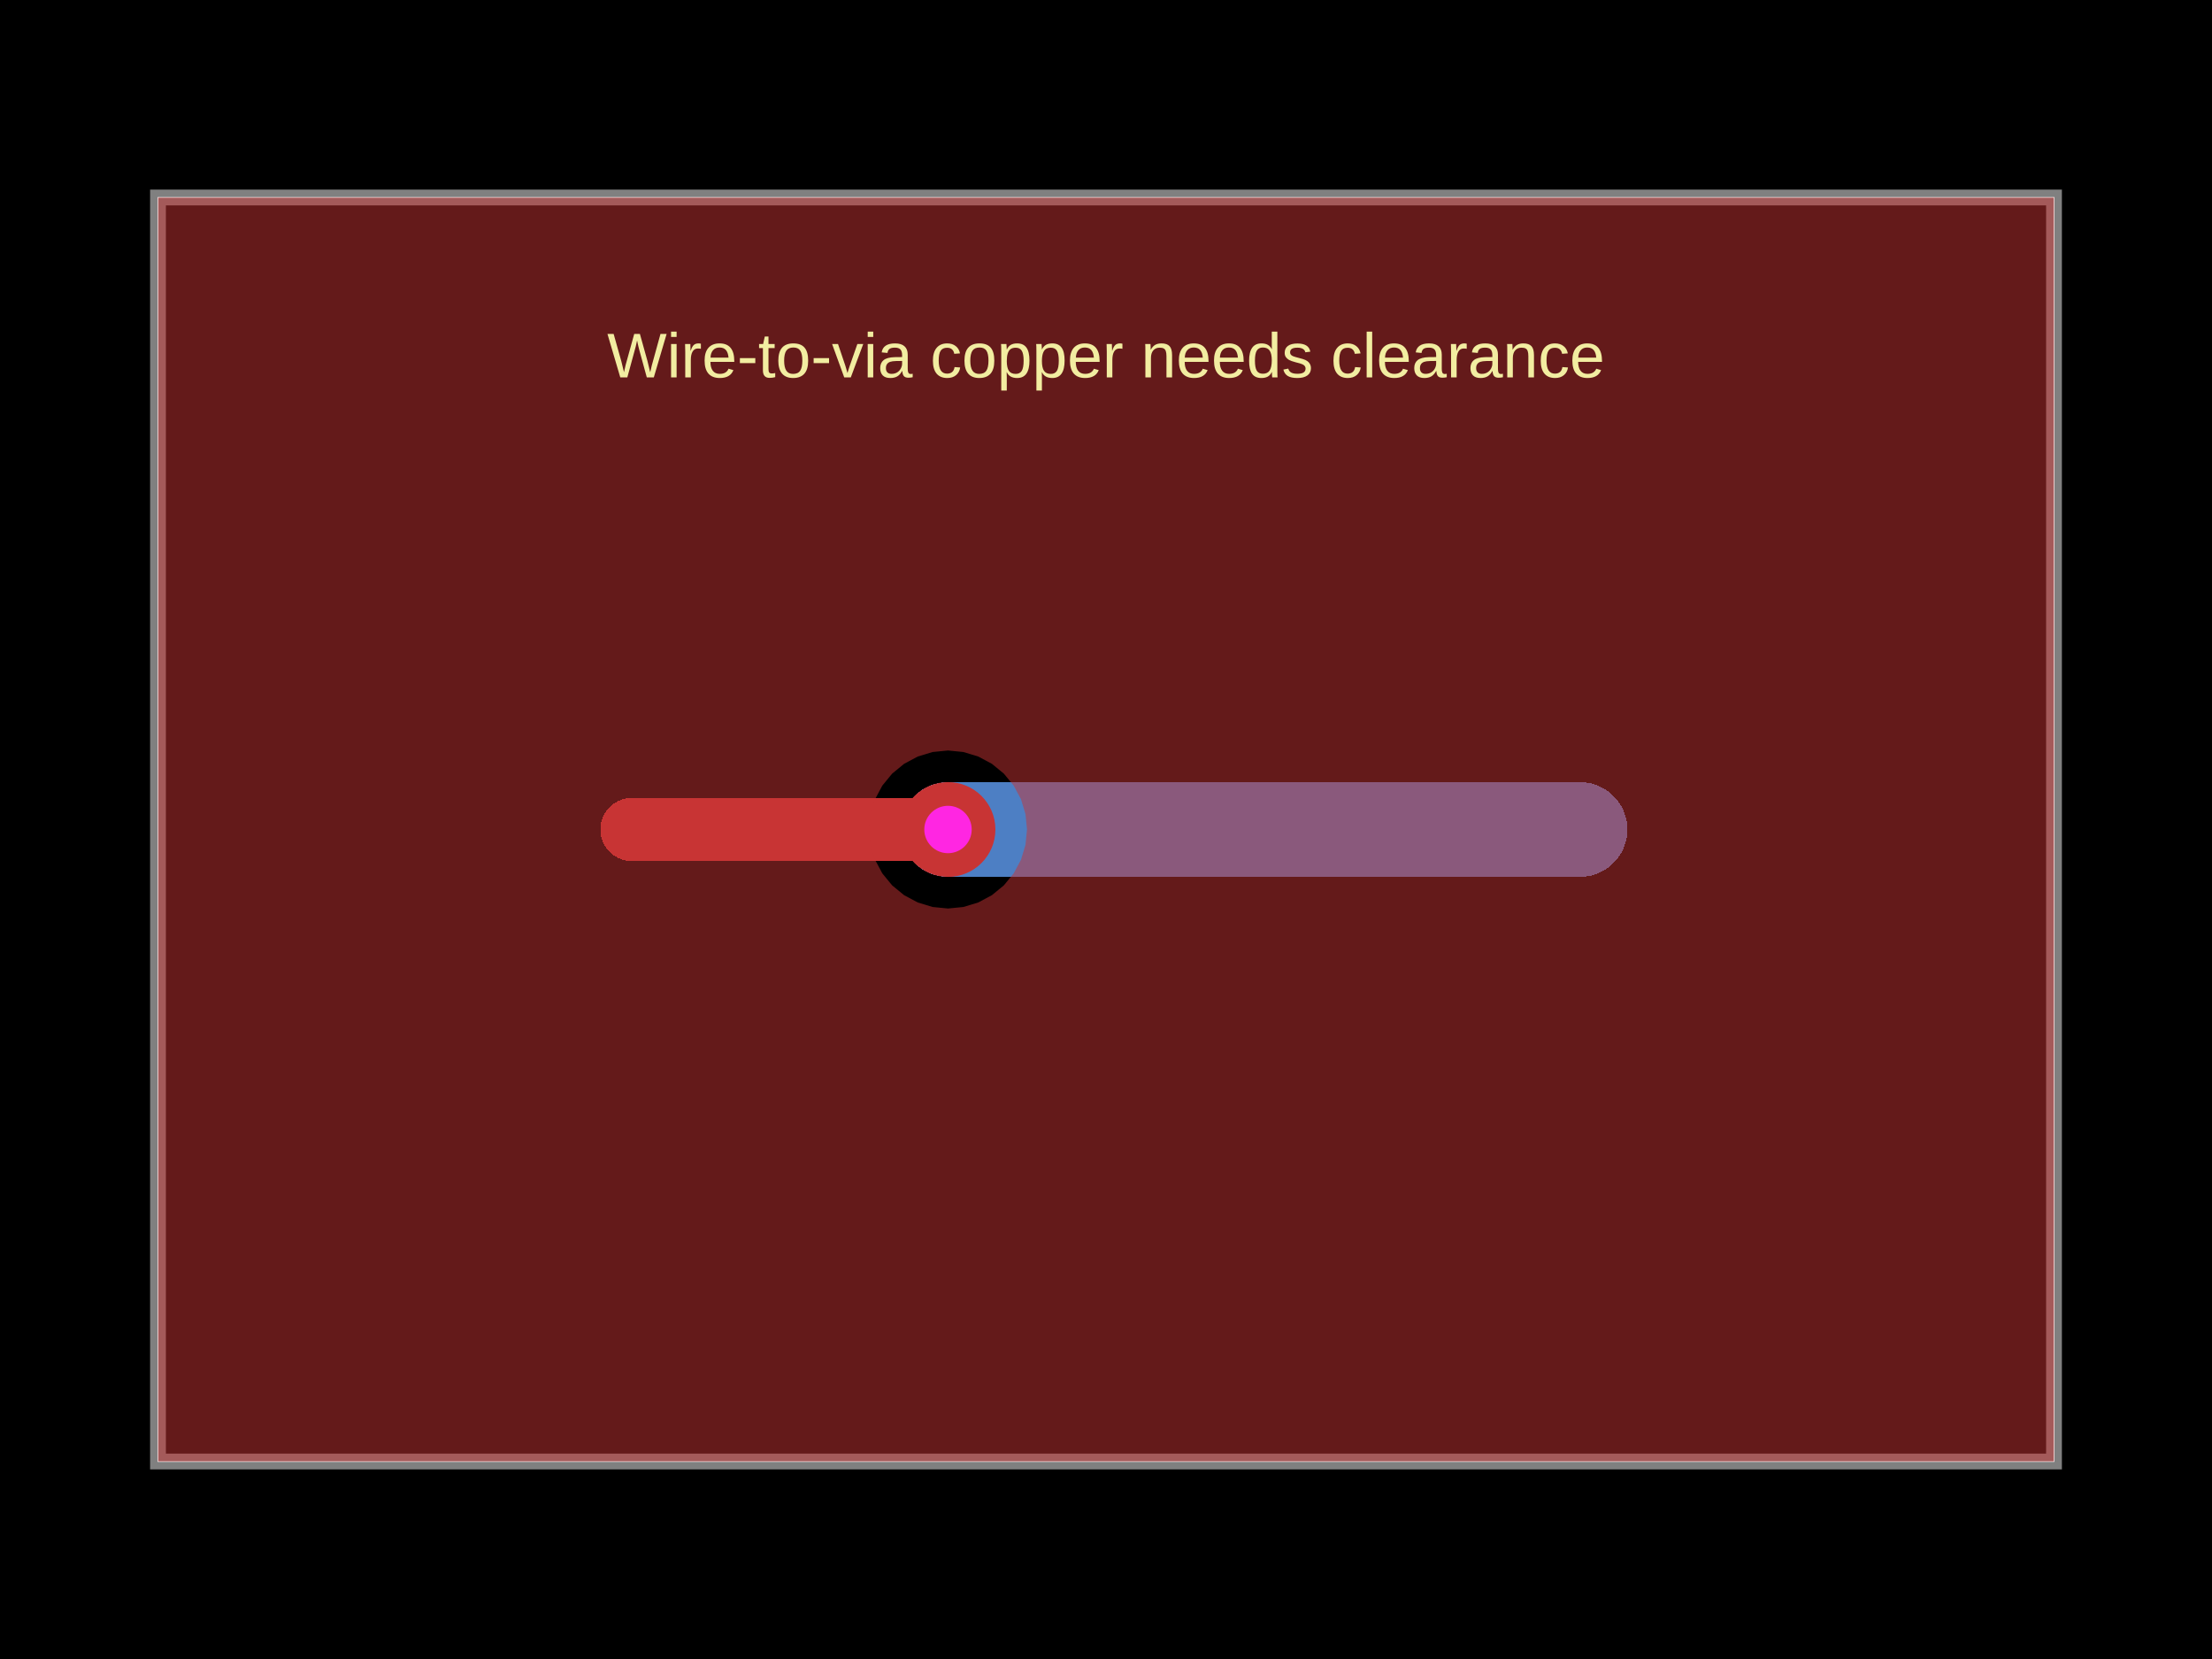
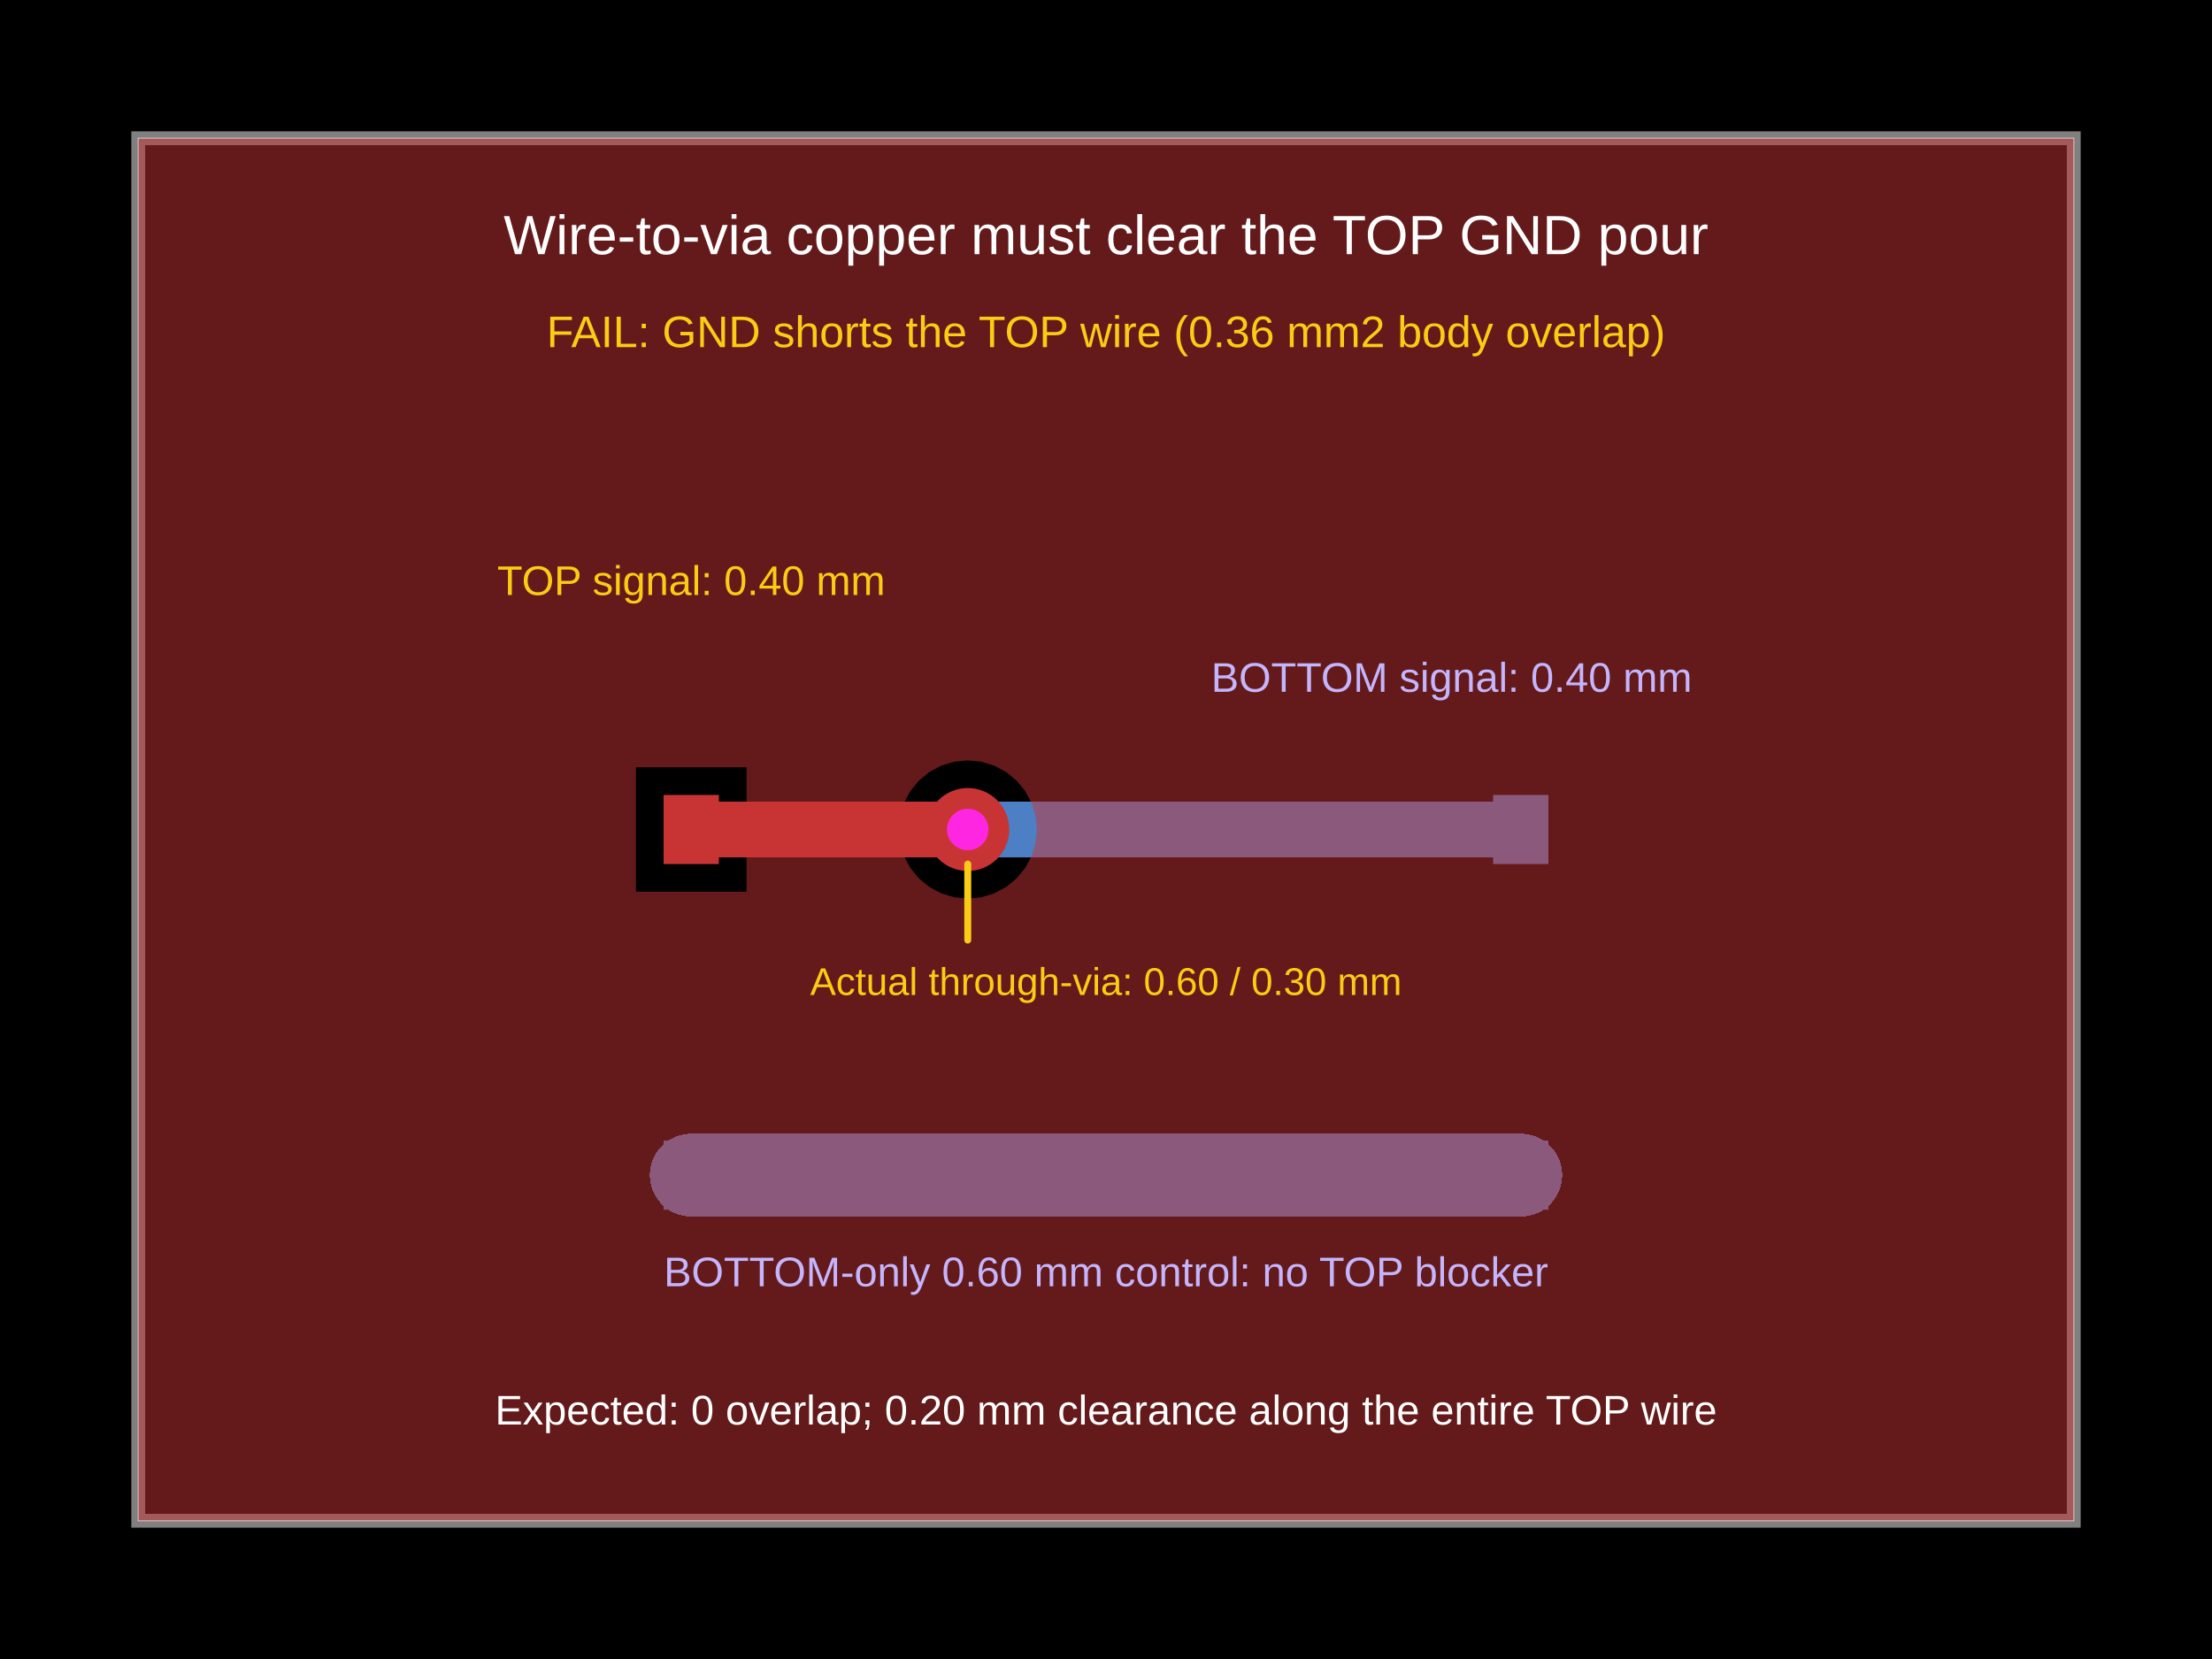
- <svg xmlns="http://www.w3.org/2000/svg" width="800" height="600">
+ <svg xmlns="http://www.w3.org/2000/svg" width="800" height="600" data-software-used-string="@tscircuit/core@0.0.2125">
  <style />
  <rect class="boundary" x="0" y="0" fill="#000" width="800" height="600" data-type="pcb_background" data-pcb-layer="global" />
-   <rect class="pcb-boundary" fill="none" stroke="#fff" stroke-width="0.3" x="57.143" y="71.429" width="685.714" height="457.143" data-type="pcb_boundary" data-pcb-layer="global" />
-   <path class="pcb-board" d="M 57.143 528.571 L 742.857 528.571 L 742.857 71.429 L 57.143 71.429 Z" fill="none" stroke="rgba(255, 255, 255, 0.5)" stroke-width="5.714" data-type="pcb_board" data-pcb-layer="board" />
-   <path class="pcb-trace" stroke="rgb(77, 127, 196)" fill="none" d="M 342.857 300 L 457.143 300" stroke-width="34.286" stroke-linecap="round" stroke-linejoin="round" shape-rendering="crispEdges" data-type="pcb_trace" data-pcb-layer="bottom" />
-   <path class="pcb-trace" stroke="rgb(77, 127, 196)" fill="none" d="M 457.143 300 L 571.429 300" stroke-width="34.286" stroke-linecap="round" stroke-linejoin="round" shape-rendering="crispEdges" data-type="pcb_trace" data-pcb-layer="bottom" />
-   <path class="pcb-trace" stroke="rgb(200, 52, 52)" fill="none" d="M 228.571 300 L 342.857 300" stroke-width="22.857" stroke-linecap="round" stroke-linejoin="round" shape-rendering="crispEdges" data-type="pcb_trace" data-pcb-layer="top" />
-   <path class="pcb-copper-pour pcb-copper-pour-brep" d="M 742.857 528.571 L 57.143 528.571 L 57.143 71.429 L 742.857 71.429 L 742.857 528.571 Z M 342.857 328.571 L 348.431 328.022 L 353.791 326.397 L 358.731 323.756 L 363.06 320.203 L 366.613 315.873 L 369.254 310.934 L 370.88 305.574 L 371.429 300 L 370.88 294.426 L 369.254 289.066 L 366.613 284.127 L 363.06 279.797 L 358.731 276.244 L 353.791 273.603 L 348.431 271.978 L 342.857 271.429 L 337.283 271.978 L 331.923 273.603 L 326.984 276.244 L 322.654 279.797 L 319.101 284.127 L 316.461 289.066 L 314.835 294.426 L 314.286 300 L 314.835 305.574 L 316.461 310.934 L 319.101 315.873 L 322.654 320.203 L 326.984 323.756 L 331.923 326.397 L 337.283 328.022 L 342.857 328.571 Z" fill="rgb(200, 52, 52)" fill-rule="evenodd" fill-opacity="0.5" data-type="pcb_copper_pour" data-pcb-layer="top" />
-   <text x="0" y="0" dx="0" dy="0" fill="#f2eda1" font-family="Arial, sans-serif" font-size="22.857" text-anchor="middle" dominant-baseline="central" transform="matrix(1,0,0,1,400,128.5714)" class="pcb-silkscreen-text pcb-silkscreen-top" data-pcb-silkscreen-text-id="description" stroke="none" data-type="pcb_silkscreen_text" data-pcb-layer="top">Wire-to-via copper needs clearance</text>
+   <rect class="pcb-boundary" fill="none" stroke="#fff" stroke-width="0.3" x="50" y="50" width="700" height="500" data-type="pcb_boundary" data-pcb-layer="global" />
+   <path class="pcb-board" d="M 50 550 L 750 550 L 750 50 L 50 50 Z" fill="none" stroke="rgba(255, 255, 255, 0.5)" stroke-width="5" data-type="pcb_board" data-pcb-layer="board" />
+   <rect class="pcb-pad" fill="rgb(77, 127, 196)" x="540" y="287.5" width="20" height="25" data-type="pcb_smtpad" data-pcb-layer="bottom" />
+   <rect class="pcb-pad" fill="rgb(77, 127, 196)" x="240" y="412.5" width="20" height="25" data-type="pcb_smtpad" data-pcb-layer="bottom" />
+   <rect class="pcb-pad" fill="rgb(77, 127, 196)" x="540" y="412.5" width="20" height="25" data-type="pcb_smtpad" data-pcb-layer="bottom" />
+   <path class="pcb-trace" stroke="rgb(77, 127, 196)" fill="none" d="M 350 300 L 450 300" stroke-width="20" stroke-linecap="round" stroke-linejoin="round" shape-rendering="crispEdges" data-type="pcb_trace" data-pcb-layer="bottom" />
+   <path class="pcb-trace" stroke="rgb(77, 127, 196)" fill="none" d="M 450 300 L 550 300" stroke-width="20" stroke-linecap="round" stroke-linejoin="round" shape-rendering="crispEdges" data-type="pcb_trace" data-pcb-layer="bottom" />
+   <path class="pcb-trace" stroke="rgb(77, 127, 196)" fill="none" d="M 250 425 L 550 425" stroke-width="30" stroke-linecap="round" stroke-linejoin="round" shape-rendering="crispEdges" data-type="pcb_trace" data-pcb-layer="bottom" />
+   <rect class="pcb-pad" fill="rgb(200, 52, 52)" x="240" y="287.5" width="20" height="25" data-type="pcb_smtpad" data-pcb-layer="top" />
+   <path class="pcb-trace" stroke="rgb(200, 52, 52)" fill="none" d="M 250 300 L 350 300" stroke-width="20" stroke-linecap="round" stroke-linejoin="round" shape-rendering="crispEdges" data-type="pcb_trace" data-pcb-layer="top" />
+   <path class="pcb-copper-pour pcb-copper-pour-brep" d="M 750 550 L 50 550 L 50 50 L 750 50 L 750 550 Z M 350 325 L 354.877 324.52 L 359.567 323.097 L 363.889 320.787 L 367.678 317.678 L 370.787 313.889 L 373.097 309.567 L 374.52 304.877 L 375 300 L 374.52 295.123 L 373.097 290.433 L 370.787 286.111 L 367.678 282.322 L 363.889 279.213 L 359.567 276.903 L 354.877 275.48 L 350 275 L 345.123 275.48 L 340.433 276.903 L 336.111 279.213 L 332.322 282.322 L 329.213 286.111 L 326.903 290.433 L 325.48 295.123 L 325 300 L 325.48 304.877 L 326.903 309.567 L 329.213 313.889 L 332.322 317.678 L 336.111 320.787 L 340.433 323.097 L 345.123 324.52 L 350 325 Z M 230 322.5 L 270 322.5 L 270 277.5 L 230 277.5 L 230 322.5 Z" fill="rgb(200, 52, 52)" fill-rule="evenodd" fill-opacity="0.5" data-type="pcb_copper_pour" data-pcb-layer="top" />
  <g data-type="pcb_via" data-pcb-layer="through">
-     <circle class="pcb-hole-outer" fill="rgb(200, 52, 52)" cx="342.857" cy="300" r="17.143" data-type="pcb_via" data-pcb-layer="top" />
-     <circle class="pcb-hole-inner" fill="#FF26E2" cx="342.857" cy="300" r="8.571" data-type="pcb_via" data-pcb-layer="drill" />
+     <circle class="pcb-hole-outer" fill="rgb(200, 52, 52)" cx="350" cy="300" r="15" data-type="pcb_via" data-pcb-layer="top" />
+     <circle class="pcb-hole-inner" fill="#FF26E2" cx="350" cy="300" r="7.5" data-type="pcb_via" data-pcb-layer="drill" />
  </g>
+   <text x="400" y="85" fill="#ffffff" font-family="Arial, sans-serif" font-size="20" text-anchor="middle" dominant-baseline="central" class="pcb-note-text" data-type="pcb_note_text" data-pcb-note-text-id="pcb_note_text_0" data-pcb-layer="overlay">Wire-to-via copper must clear the TOP GND pour</text>
+   <text x="400" y="120" fill="#facc15" font-family="Arial, sans-serif" font-size="16" text-anchor="middle" dominant-baseline="central" class="pcb-note-text" data-type="pcb_note_text" data-pcb-note-text-id="pcb_note_text_1" data-pcb-layer="overlay">FAIL: GND shorts the TOP wire (0.36 mm2 body overlap)</text>
+   <text x="250" y="210" fill="#facc15" font-family="Arial, sans-serif" font-size="15" text-anchor="middle" dominant-baseline="central" class="pcb-note-text" data-type="pcb_note_text" data-pcb-note-text-id="pcb_note_text_2" data-pcb-layer="overlay">TOP signal: 0.40 mm</text>
+   <text x="525" y="245" fill="#c4b5fd" font-family="Arial, sans-serif" font-size="15" text-anchor="middle" dominant-baseline="central" class="pcb-note-text" data-type="pcb_note_text" data-pcb-note-text-id="pcb_note_text_3" data-pcb-layer="overlay">BOTTOM signal: 0.40 mm</text>
+   <text x="400" y="355" fill="#facc15" font-family="Arial, sans-serif" font-size="14" text-anchor="middle" dominant-baseline="central" class="pcb-note-text" data-type="pcb_note_text" data-pcb-note-text-id="pcb_note_text_4" data-pcb-layer="overlay">Actual through-via: 0.60 / 0.30 mm</text>
+   <line x1="350" y1="340" x2="350" y2="312.5" stroke="#facc15" stroke-width="2.5" stroke-linecap="round" class="pcb-note-line" data-type="pcb_note_line" data-pcb-note-line-id="pcb_note_line_0" data-pcb-layer="overlay" />
+   <text x="400" y="460" fill="#c4b5fd" font-family="Arial, sans-serif" font-size="15" text-anchor="middle" dominant-baseline="central" class="pcb-note-text" data-type="pcb_note_text" data-pcb-note-text-id="pcb_note_text_5" data-pcb-layer="overlay">BOTTOM-only 0.60 mm control: no TOP blocker</text>
+   <text x="400" y="510" fill="#ffffff" font-family="Arial, sans-serif" font-size="15" text-anchor="middle" dominant-baseline="central" class="pcb-note-text" data-type="pcb_note_text" data-pcb-note-text-id="pcb_note_text_6" data-pcb-layer="overlay">Expected: 0 overlap; 0.20 mm clearance along the entire TOP wire</text>
</svg>
